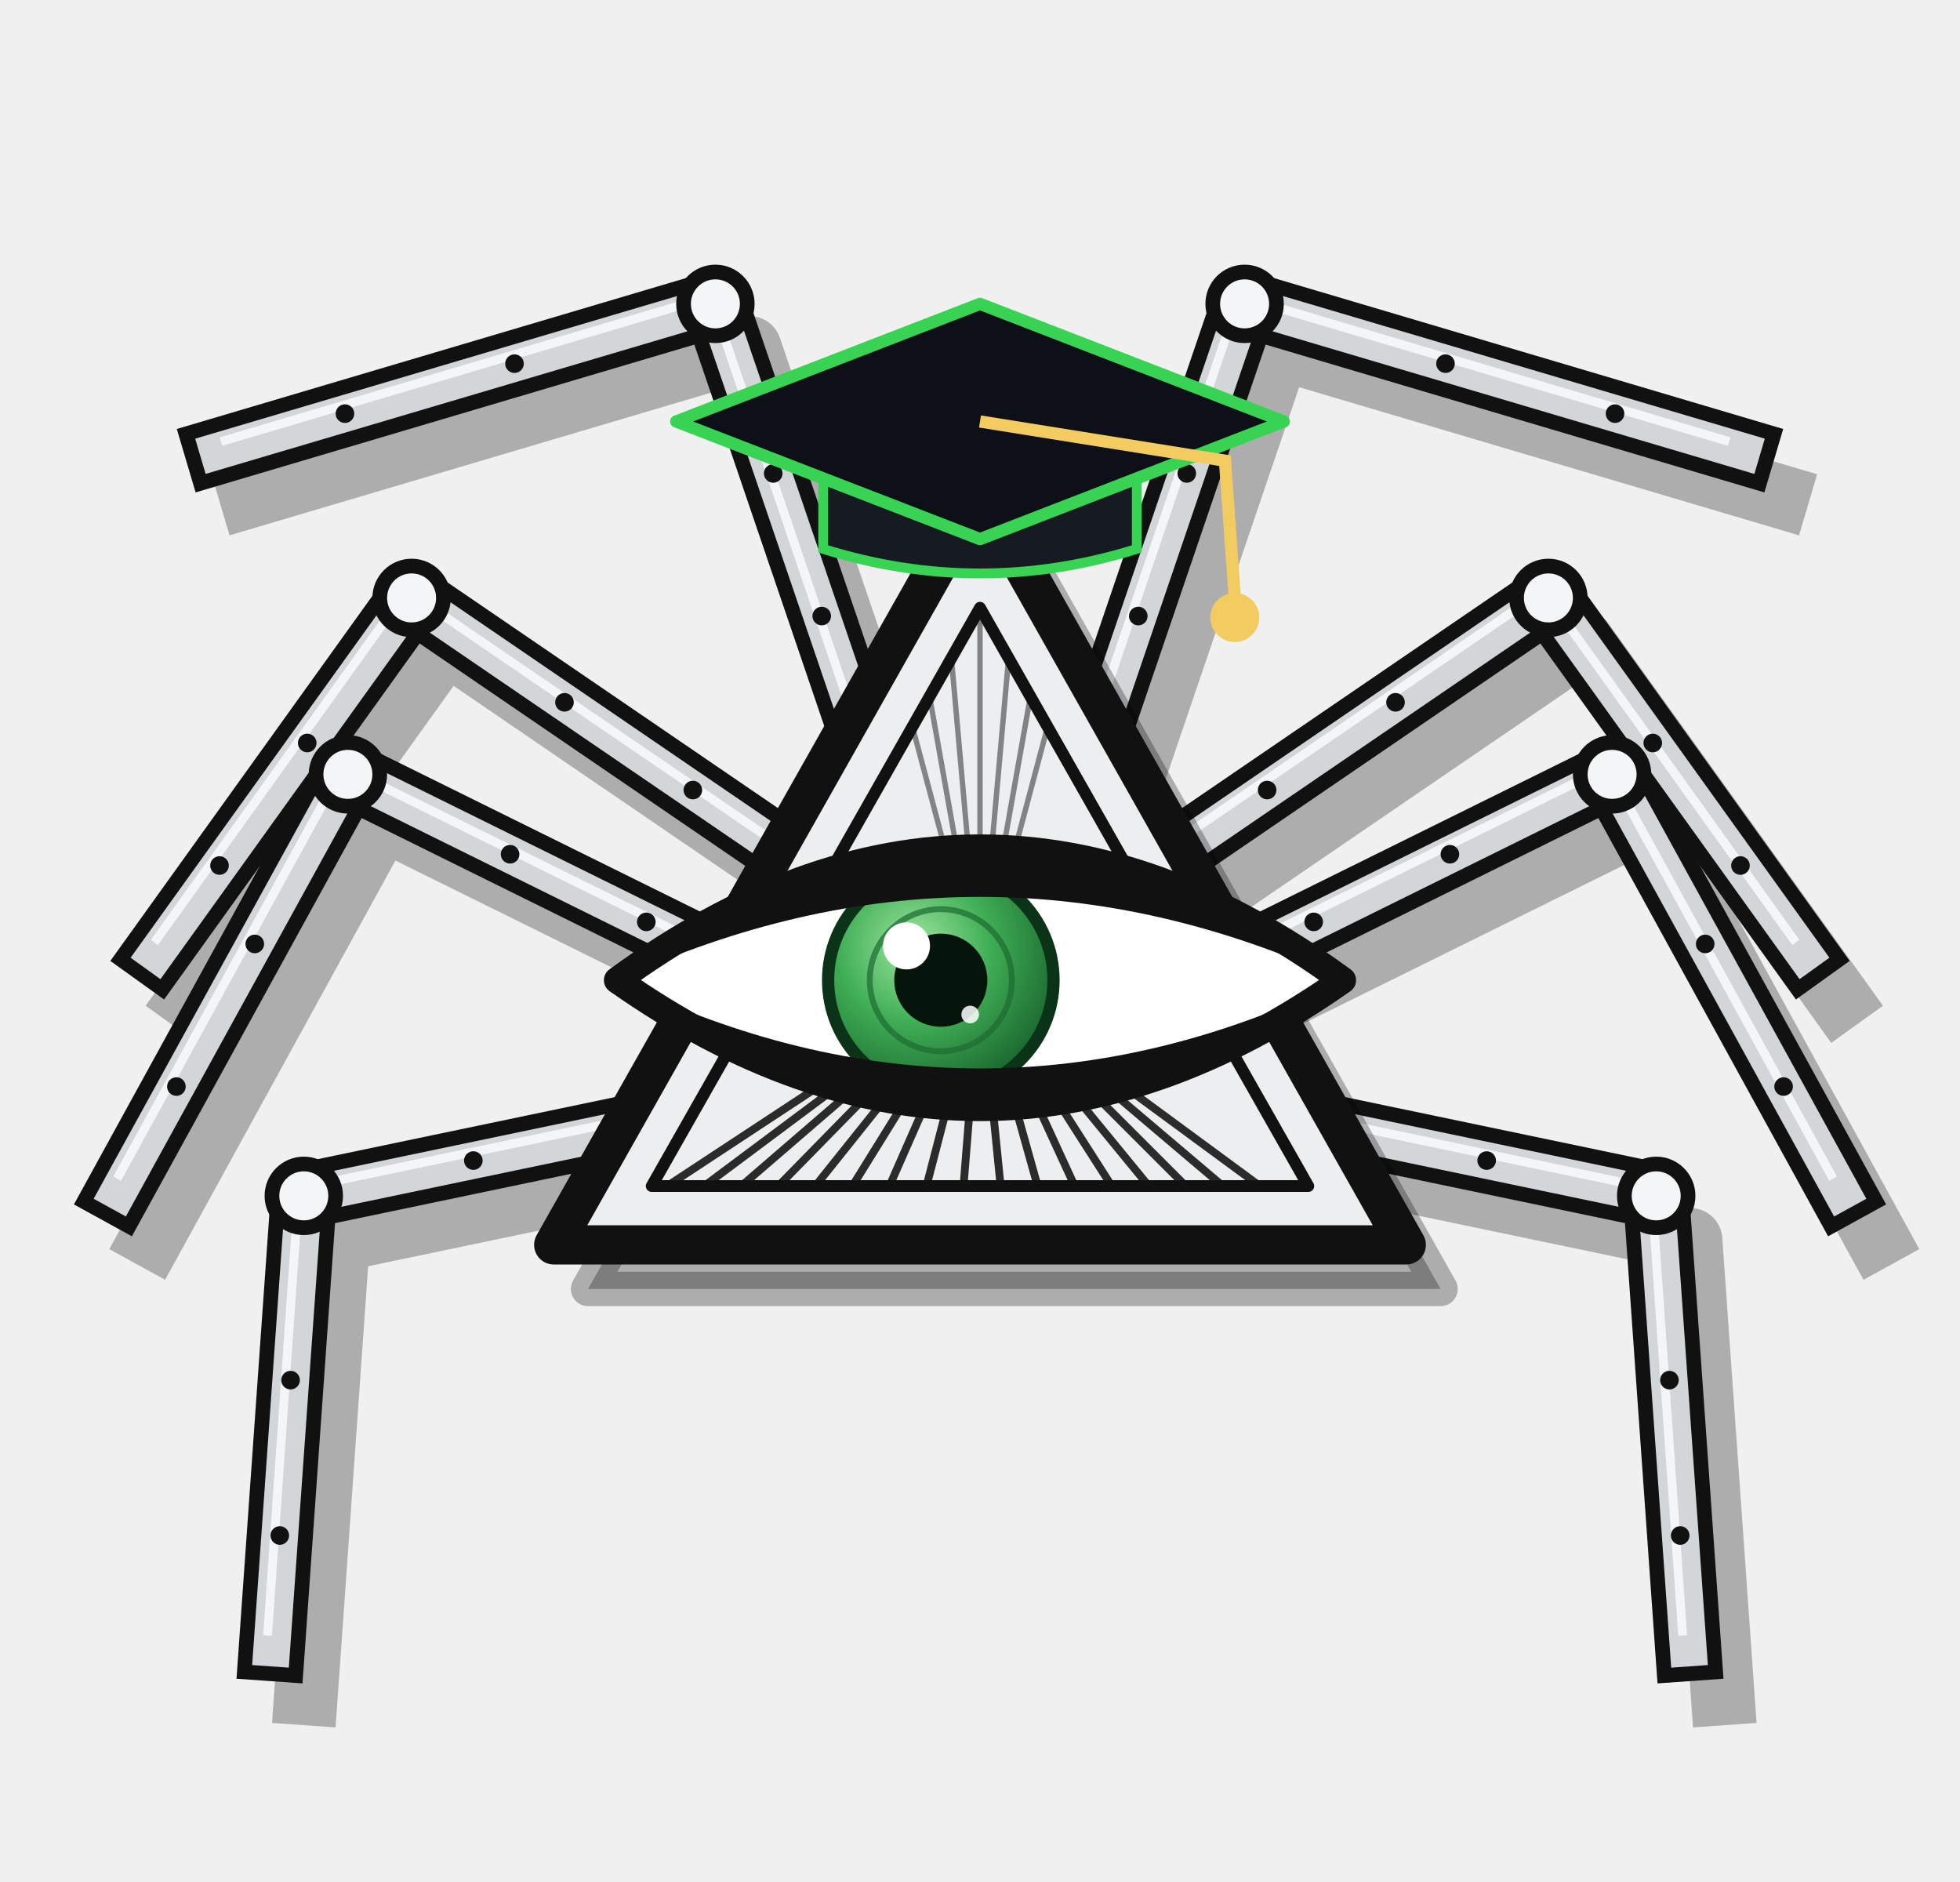
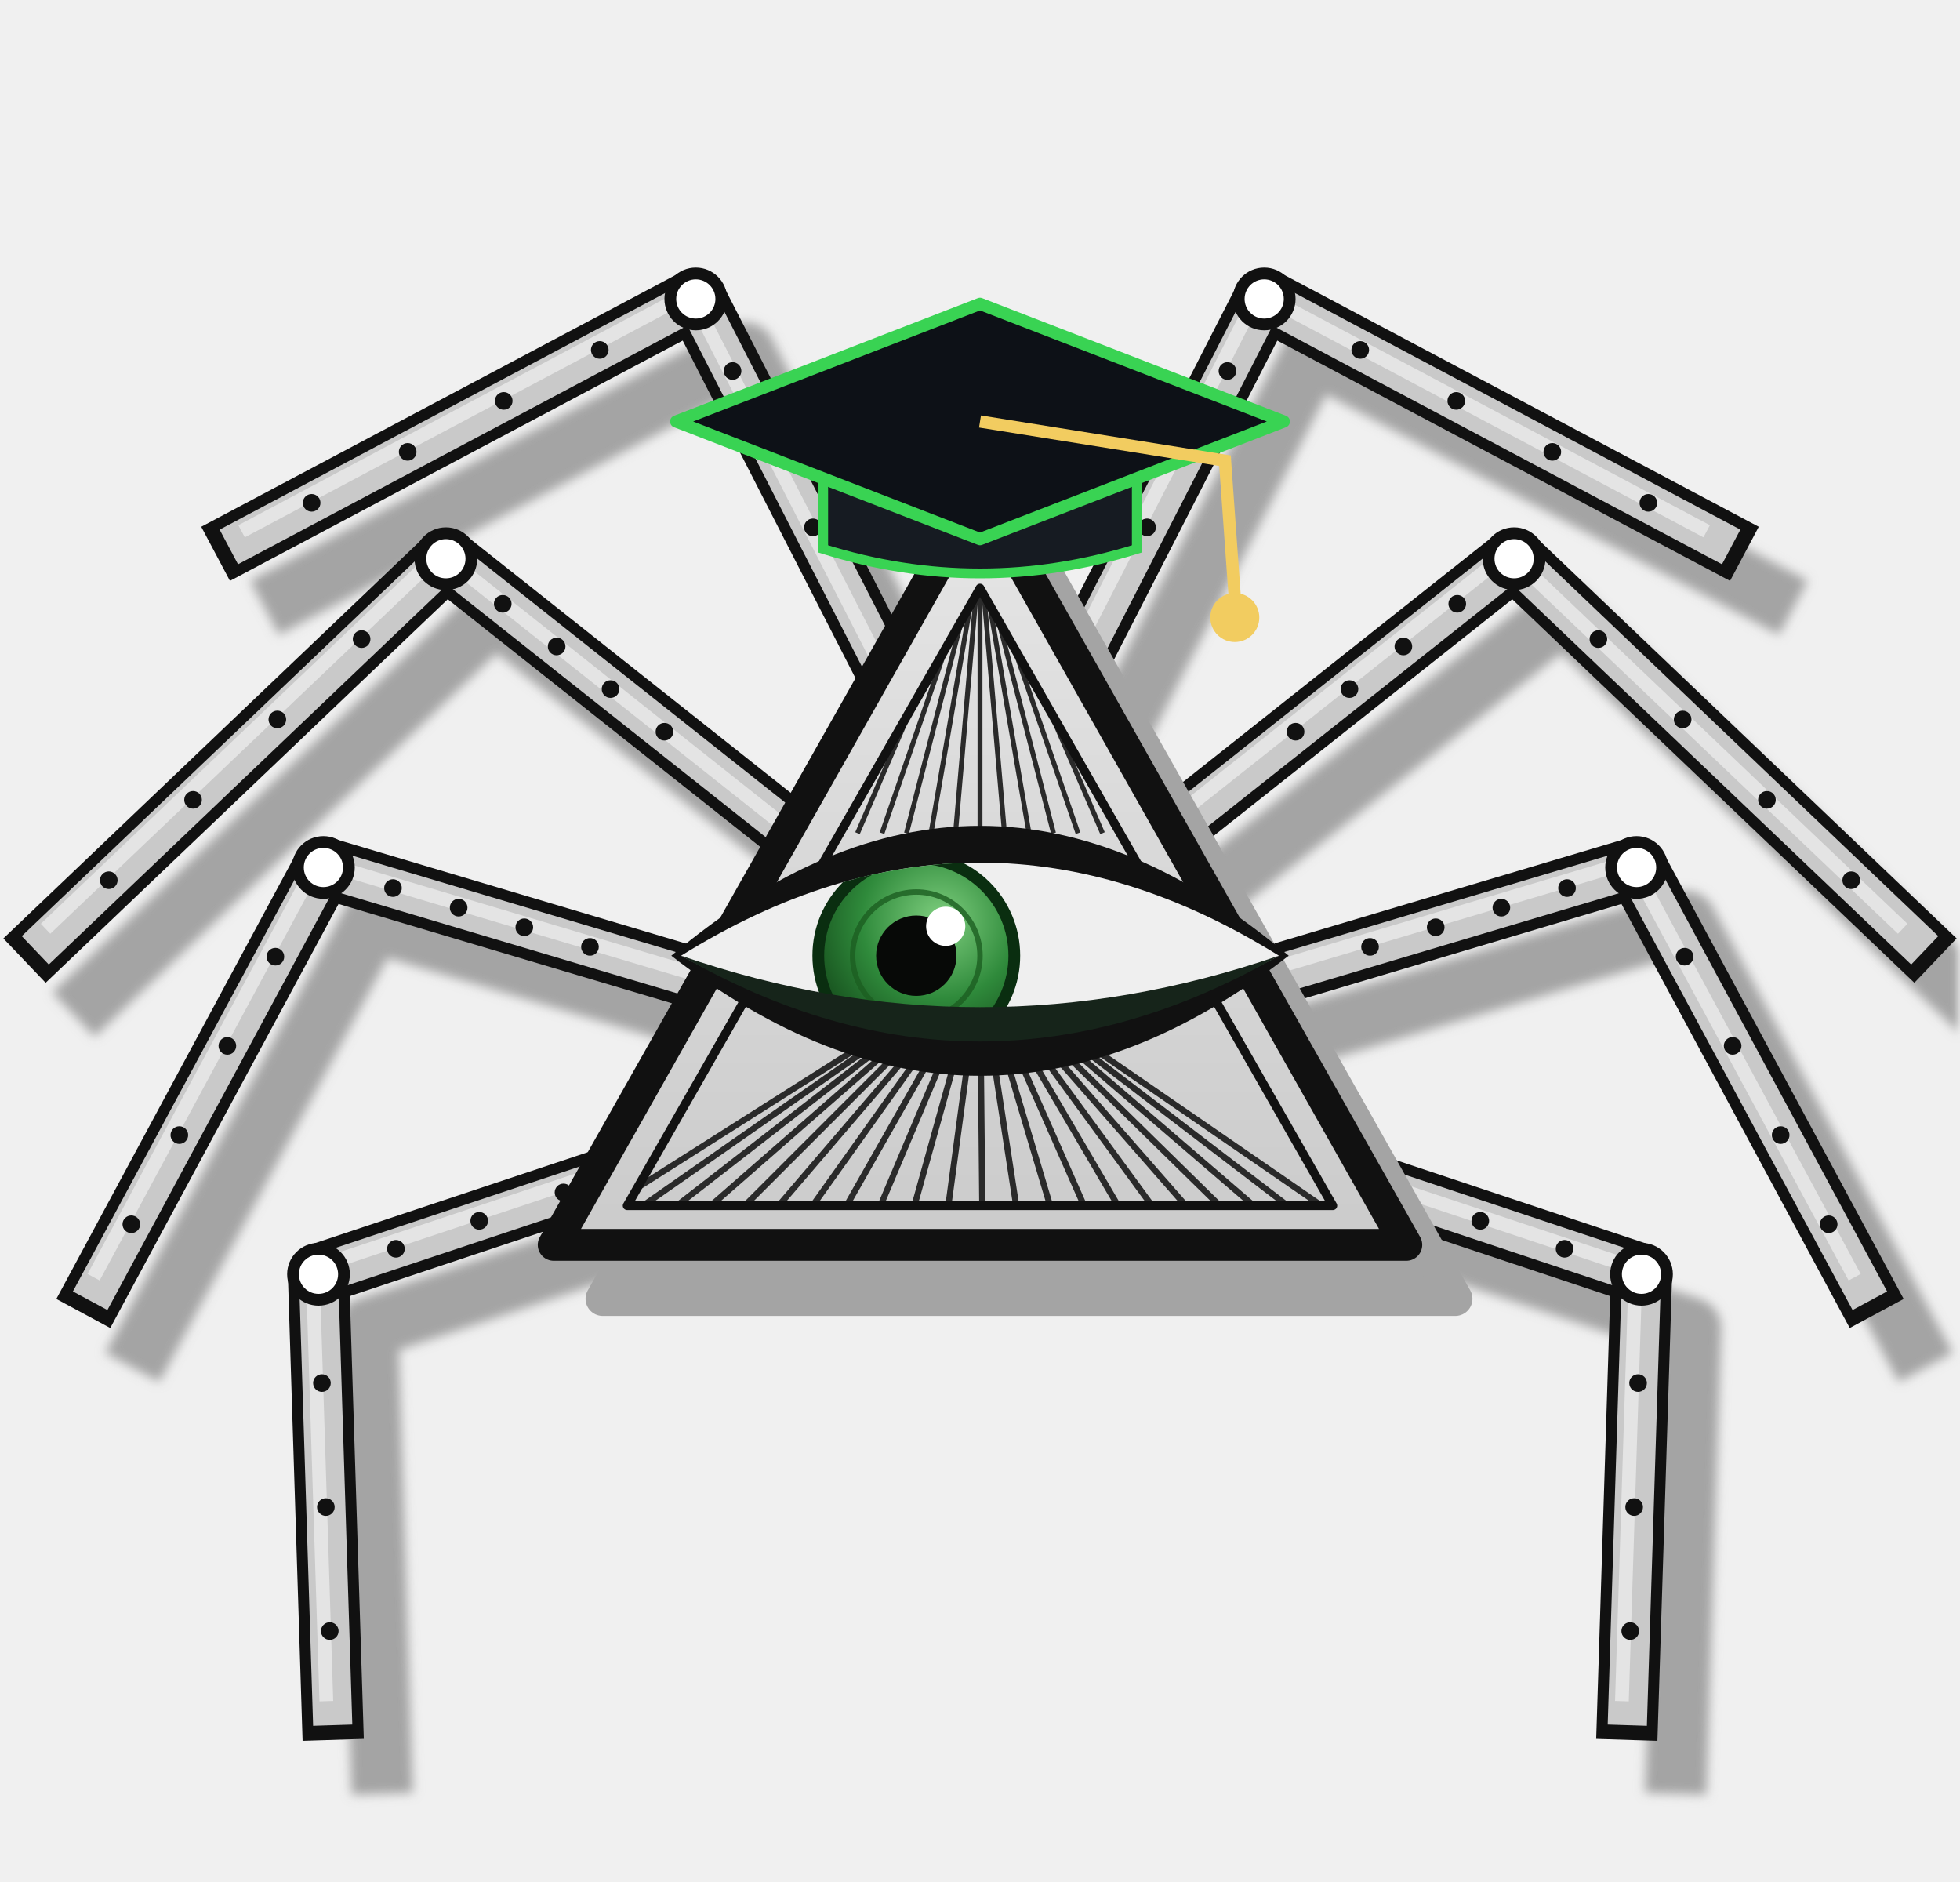
<svg xmlns="http://www.w3.org/2000/svg" viewBox="0 -50 400 384" width="400" height="384" role="img" aria-label="PRovidence wearing PhD in Bug Hunting">
  <defs>
-     <radialGradient id="spgrad-iris" cx=".38" cy=".35" r=".75">
-       <stop offset="0" stop-color="#9fe6a0" />
-       <stop offset=".45" stop-color="#3fae55" />
-       <stop offset="1" stop-color="#145a27" />
+     <linearGradient id="spgrad-shell" x1="0" y1="0" x2="0" y2="1">
+       <stop offset="0" stop-color="#e6e6e6" />
+       <stop offset="1" stop-color="#cbcbcb" />
+     </linearGradient>
+     <filter id="spgrad-soft" x="-10%" y="-10%" width="120%" height="120%">
+       <feGaussianBlur stdDeviation="1.1" />
+     </filter>
+     <radialGradient id="spgrad-iris" cx=".62" cy=".32" r=".8">
+       <stop offset="0" stop-color="#7fcf7f" />
+       <stop offset=".5" stop-color="#2f8a3b" />
+       <stop offset="1" stop-color="#0f3d14" />
    </radialGradient>
  </defs>
  <g class="spgrad-all">
-     <g transform="translate(7 9)">
-       <polyline points="223.0,103.0 254.0,12.0 362.0,44.0" fill="none" stroke="rgba(0,0,0,.28)" stroke-width="13" stroke-linejoin="round" />
-       <polyline points="234.0,128.0 316.0,72.0 372.0,150.0" fill="none" stroke="rgba(0,0,0,.28)" stroke-width="13" stroke-linejoin="round" />
-       <polyline points="242.0,151.0 329.0,108.0 379.0,199.0" fill="none" stroke="rgba(0,0,0,.28)" stroke-width="13" stroke-linejoin="round" />
-       <polyline points="247.0,175.0 338.0,194.0 345.0,293.0" fill="none" stroke="rgba(0,0,0,.28)" stroke-width="13" stroke-linejoin="round" />
-       <polyline points="177.0,103.0 146.0,12.0 38.0,44.0" fill="none" stroke="rgba(0,0,0,.28)" stroke-width="13" stroke-linejoin="round" />
-       <polyline points="166.0,128.0 84.0,72.0 28.0,150.0" fill="none" stroke="rgba(0,0,0,.28)" stroke-width="13" stroke-linejoin="round" />
-       <polyline points="158.0,151.0 71.0,108.0 21.0,199.0" fill="none" stroke="rgba(0,0,0,.28)" stroke-width="13" stroke-linejoin="round" />
-       <polyline points="153.0,175.0 62.0,194.0 55.0,293.0" fill="none" stroke="rgba(0,0,0,.28)" stroke-width="13" stroke-linejoin="round" />
-     </g>
-     <g class="leg">
-       <polyline points="223.0,103.0 254.0,12.0 362.0,44.0" fill="none" stroke="#111111" stroke-width="13.5" stroke-linejoin="round" />
-       <polyline points="223.0,103.0 254.0,12.0 359.1,43.1" fill="none" stroke="#d3d6d9" stroke-width="7.5" stroke-linejoin="round" />
-       <polyline points="224.6,98.5 254.0,12.0 353.9,41.6" fill="none" stroke="#f7f8f9" stroke-width="1.8" stroke-linejoin="round" transform="translate(-1,-1.5)" opacity=".9" />
-       <circle cx="232.3" cy="75.7" r="1.9" fill="#111111" />
-       <circle cx="295.0" cy="24.2" r="1.9" fill="#111111" />
-       <circle cx="242.2" cy="46.6" r="1.9" fill="#111111" />
-       <circle cx="329.6" cy="34.4" r="1.9" fill="#111111" />
-       <circle cx="254" cy="12" r="6.5" fill="#f4f5f6" stroke="#111111" stroke-width="3" />
-     </g>
-     <g class="leg">
-       <polyline points="234.0,128.0 316.0,72.0 372.0,150.0" fill="none" stroke="#111111" stroke-width="13.5" stroke-linejoin="round" />
-       <polyline points="234.0,128.0 316.0,72.0 370.3,147.6" fill="none" stroke="#d3d6d9" stroke-width="7.5" stroke-linejoin="round" />
-       <polyline points="238.1,125.2 316.0,72.0 367.5,143.8" fill="none" stroke="#f7f8f9" stroke-width="1.8" stroke-linejoin="round" transform="translate(-1,-1.5)" opacity=".9" />
-       <circle cx="258.6" cy="111.2" r="1.9" fill="#111111" />
-       <circle cx="337.3" cy="101.6" r="1.9" fill="#111111" />
-       <circle cx="284.8" cy="93.3" r="1.9" fill="#111111" />
-       <circle cx="355.2" cy="126.6" r="1.9" fill="#111111" />
-       <circle cx="316" cy="72" r="6.5" fill="#f4f5f6" stroke="#111111" stroke-width="3" />
-     </g>
-     <g class="leg">
-       <polyline points="242.0,151.0 329.0,108.0 379.0,199.0" fill="none" stroke="#111111" stroke-width="13.5" stroke-linejoin="round" />
-       <polyline points="242.0,151.0 329.0,108.0 377.6,196.4" fill="none" stroke="#d3d6d9" stroke-width="7.5" stroke-linejoin="round" />
-       <polyline points="246.3,148.8 329.0,108.0 375.1,192.0" fill="none" stroke="#f7f8f9" stroke-width="1.8" stroke-linejoin="round" transform="translate(-1,-1.5)" opacity=".9" />
-       <circle cx="268.1" cy="138.1" r="1.9" fill="#111111" />
-       <circle cx="348.0" cy="142.6" r="1.9" fill="#111111" />
-       <circle cx="295.9" cy="124.3" r="1.9" fill="#111111" />
-       <circle cx="364.0" cy="171.7" r="1.9" fill="#111111" />
-       <circle cx="329" cy="108" r="6.5" fill="#f4f5f6" stroke="#111111" stroke-width="3" />
-     </g>
-     <g class="leg">
-       <polyline points="247.0,175.0 338.0,194.0 345.0,293.0" fill="none" stroke="#111111" stroke-width="13.5" stroke-linejoin="round" />
-       <polyline points="247.0,175.0 338.0,194.0 344.8,290.0" fill="none" stroke="#d3d6d9" stroke-width="7.5" stroke-linejoin="round" />
-       <polyline points="251.6,175.9 338.0,194.0 344.4,285.2" fill="none" stroke="#f7f8f9" stroke-width="1.8" stroke-linejoin="round" transform="translate(-1,-1.5)" opacity=".9" />
-       <circle cx="274.3" cy="180.7" r="1.9" fill="#111111" />
-       <circle cx="340.7" cy="231.6" r="1.9" fill="#111111" />
-       <circle cx="303.4" cy="186.8" r="1.9" fill="#111111" />
-       <circle cx="342.9" cy="263.3" r="1.9" fill="#111111" />
-       <circle cx="338" cy="194" r="6.5" fill="#f4f5f6" stroke="#111111" stroke-width="3" />
-     </g>
-     <g class="leg">
-       <polyline points="177.0,103.0 146.0,12.0 38.0,44.0" fill="none" stroke="#111111" stroke-width="13.5" stroke-linejoin="round" />
-       <polyline points="177.0,103.0 146.0,12.0 40.9,43.1" fill="none" stroke="#d3d6d9" stroke-width="7.5" stroke-linejoin="round" />
-       <polyline points="175.4,98.5 146.0,12.0 46.1,41.6" fill="none" stroke="#f7f8f9" stroke-width="1.8" stroke-linejoin="round" transform="translate(-1,-1.5)" opacity=".9" />
-       <circle cx="167.7" cy="75.7" r="1.9" fill="#111111" />
-       <circle cx="105.0" cy="24.2" r="1.9" fill="#111111" />
-       <circle cx="157.8" cy="46.6" r="1.9" fill="#111111" />
-       <circle cx="70.4" cy="34.4" r="1.9" fill="#111111" />
-       <circle cx="146" cy="12" r="6.5" fill="#f4f5f6" stroke="#111111" stroke-width="3" />
-     </g>
-     <g class="leg">
-       <polyline points="166.0,128.0 84.0,72.0 28.0,150.0" fill="none" stroke="#111111" stroke-width="13.5" stroke-linejoin="round" />
-       <polyline points="166.0,128.0 84.0,72.0 29.7,147.6" fill="none" stroke="#d3d6d9" stroke-width="7.5" stroke-linejoin="round" />
-       <polyline points="161.9,125.2 84.0,72.0 32.5,143.8" fill="none" stroke="#f7f8f9" stroke-width="1.8" stroke-linejoin="round" transform="translate(-1,-1.5)" opacity=".9" />
-       <circle cx="141.4" cy="111.2" r="1.9" fill="#111111" />
-       <circle cx="62.7" cy="101.6" r="1.9" fill="#111111" />
-       <circle cx="115.2" cy="93.3" r="1.9" fill="#111111" />
-       <circle cx="44.8" cy="126.6" r="1.9" fill="#111111" />
-       <circle cx="84" cy="72" r="6.5" fill="#f4f5f6" stroke="#111111" stroke-width="3" />
-     </g>
-     <g class="leg">
-       <polyline points="158.0,151.0 71.0,108.0 21.0,199.0" fill="none" stroke="#111111" stroke-width="13.5" stroke-linejoin="round" />
-       <polyline points="158.0,151.0 71.0,108.0 22.4,196.4" fill="none" stroke="#d3d6d9" stroke-width="7.5" stroke-linejoin="round" />
-       <polyline points="153.7,148.8 71.0,108.0 24.9,192.0" fill="none" stroke="#f7f8f9" stroke-width="1.8" stroke-linejoin="round" transform="translate(-1,-1.5)" opacity=".9" />
-       <circle cx="131.9" cy="138.1" r="1.9" fill="#111111" />
-       <circle cx="52.0" cy="142.6" r="1.9" fill="#111111" />
-       <circle cx="104.1" cy="124.3" r="1.9" fill="#111111" />
-       <circle cx="36.0" cy="171.7" r="1.9" fill="#111111" />
-       <circle cx="71" cy="108" r="6.5" fill="#f4f5f6" stroke="#111111" stroke-width="3" />
-     </g>
-     <g class="leg">
-       <polyline points="153.0,175.0 62.0,194.0 55.0,293.0" fill="none" stroke="#111111" stroke-width="13.5" stroke-linejoin="round" />
-       <polyline points="153.0,175.0 62.0,194.0 55.2,290.0" fill="none" stroke="#d3d6d9" stroke-width="7.5" stroke-linejoin="round" />
-       <polyline points="148.4,175.9 62.0,194.0 55.6,285.2" fill="none" stroke="#f7f8f9" stroke-width="1.8" stroke-linejoin="round" transform="translate(-1,-1.5)" opacity=".9" />
-       <circle cx="125.7" cy="180.7" r="1.9" fill="#111111" />
-       <circle cx="59.3" cy="231.6" r="1.9" fill="#111111" />
-       <circle cx="96.6" cy="186.8" r="1.9" fill="#111111" />
-       <circle cx="57.1" cy="263.3" r="1.9" fill="#111111" />
-       <circle cx="62" cy="194" r="6.5" fill="#f4f5f6" stroke="#111111" stroke-width="3" />
+     <g transform="translate(10 11)" filter="url(#spgrad-soft)">
+       <polyline points="215.0,95.0 258.0,11.0 356.0,63.0" fill="none" stroke="#a4a4a4" stroke-width="12.5" stroke-linejoin="round" />
+       <polyline points="232.0,125.0 309.0,64.0 395.0,146.0" fill="none" stroke="#a4a4a4" stroke-width="12.5" stroke-linejoin="round" />
+       <polyline points="240.0,155.0 334.0,127.0 383.0,218.0" fill="none" stroke="#a4a4a4" stroke-width="12.5" stroke-linejoin="round" />
+       <polyline points="245.0,180.0 335.0,210.0 332.0,305.0" fill="none" stroke="#a4a4a4" stroke-width="12.5" stroke-linejoin="round" />
+       <polyline points="185.0,95.0 142.0,11.0 44.0,63.0" fill="none" stroke="#a4a4a4" stroke-width="12.5" stroke-linejoin="round" />
+       <polyline points="168.0,125.0 91.0,64.0 5.0,146.0" fill="none" stroke="#a4a4a4" stroke-width="12.5" stroke-linejoin="round" />
+       <polyline points="160.0,155.0 66.0,127.0 17.0,218.0" fill="none" stroke="#a4a4a4" stroke-width="12.5" stroke-linejoin="round" />
+       <polyline points="155.0,180.0 65.0,210.0 68.0,305.0" fill="none" stroke="#a4a4a4" stroke-width="12.5" stroke-linejoin="round" />
+     </g>
+     <g class="leg">
+       <polyline points="215.0,95.0 258.0,11.0 356.0,63.0" fill="none" stroke="#111111" stroke-width="12.5" stroke-linejoin="round" />
+       <polyline points="215.0,95.0 258.0,11.0 353.3,61.6" fill="none" stroke="#c9c9c9" stroke-width="8" stroke-linejoin="round" />
+       <polyline points="216.7,91.6 258.0,11.0 349.5,59.6" fill="none" stroke="#e4e4e4" stroke-width="2.8" stroke-linejoin="round" transform="translate(-1.2,-1.2)" />
+       <circle cx="234.1" cy="57.6" r="1.8" fill="#111111" />
+       <circle cx="242.3" cy="41.7" r="1.8" fill="#111111" />
+       <circle cx="250.5" cy="25.7" r="1.8" fill="#111111" />
+       <circle cx="277.6" cy="21.4" r="1.8" fill="#111111" />
+       <circle cx="297.2" cy="31.8" r="1.8" fill="#111111" />
+       <circle cx="316.8" cy="42.2" r="1.8" fill="#111111" />
+       <circle cx="336.4" cy="52.6" r="1.8" fill="#111111" />
+       <circle cx="258" cy="11" r="5.2" fill="#ffffff" stroke="#111111" stroke-width="2.4" />
+     </g>
+     <g class="leg">
+       <polyline points="232.0,125.0 309.0,64.0 395.0,146.0" fill="none" stroke="#111111" stroke-width="12.5" stroke-linejoin="round" />
+       <polyline points="232.0,125.0 309.0,64.0 392.8,143.9" fill="none" stroke="#c9c9c9" stroke-width="8" stroke-linejoin="round" />
+       <polyline points="235.1,122.6 309.0,64.0 389.5,140.7" fill="none" stroke="#e4e4e4" stroke-width="2.8" stroke-linejoin="round" transform="translate(-1.2,-1.2)" />
+       <circle cx="264.4" cy="99.3" r="1.8" fill="#111111" />
+       <circle cx="275.4" cy="90.6" r="1.8" fill="#111111" />
+       <circle cx="286.4" cy="81.9" r="1.8" fill="#111111" />
+       <circle cx="297.4" cy="73.2" r="1.8" fill="#111111" />
+       <circle cx="326.2" cy="80.4" r="1.8" fill="#111111" />
+       <circle cx="343.4" cy="96.8" r="1.8" fill="#111111" />
+       <circle cx="360.6" cy="113.2" r="1.8" fill="#111111" />
+       <circle cx="377.8" cy="129.6" r="1.8" fill="#111111" />
+       <circle cx="309" cy="64" r="5.2" fill="#ffffff" stroke="#111111" stroke-width="2.4" />
+     </g>
+     <g class="leg">
+       <polyline points="240.0,155.0 334.0,127.0 383.0,218.0" fill="none" stroke="#111111" stroke-width="12.5" stroke-linejoin="round" />
+       <polyline points="240.0,155.0 334.0,127.0 381.6,215.4" fill="none" stroke="#c9c9c9" stroke-width="8" stroke-linejoin="round" />
+       <polyline points="243.8,153.9 334.0,127.0 379.7,211.8" fill="none" stroke="#e4e4e4" stroke-width="2.8" stroke-linejoin="round" transform="translate(-1.2,-1.2)" />
+       <circle cx="279.6" cy="143.2" r="1.8" fill="#111111" />
+       <circle cx="293.0" cy="139.2" r="1.8" fill="#111111" />
+       <circle cx="306.4" cy="135.2" r="1.8" fill="#111111" />
+       <circle cx="319.8" cy="131.2" r="1.8" fill="#111111" />
+       <circle cx="343.8" cy="145.2" r="1.8" fill="#111111" />
+       <circle cx="353.6" cy="163.4" r="1.8" fill="#111111" />
+       <circle cx="363.4" cy="181.6" r="1.8" fill="#111111" />
+       <circle cx="373.2" cy="199.8" r="1.8" fill="#111111" />
+       <circle cx="334" cy="127" r="5.2" fill="#ffffff" stroke="#111111" stroke-width="2.4" />
+     </g>
+     <g class="leg">
+       <polyline points="245.0,180.0 335.0,210.0 332.0,305.0" fill="none" stroke="#111111" stroke-width="12.5" stroke-linejoin="round" />
+       <polyline points="245.0,180.0 335.0,210.0 332.1,302.0" fill="none" stroke="#c9c9c9" stroke-width="8" stroke-linejoin="round" />
+       <polyline points="248.6,181.2 335.0,210.0 332.2,298.3" fill="none" stroke="#e4e4e4" stroke-width="2.8" stroke-linejoin="round" transform="translate(-1.2,-1.2)" />
+       <circle cx="285.1" cy="193.3" r="1.8" fill="#111111" />
+       <circle cx="302.1" cy="199.1" r="1.8" fill="#111111" />
+       <circle cx="319.3" cy="204.8" r="1.8" fill="#111111" />
+       <circle cx="334.3" cy="232.2" r="1.8" fill="#111111" />
+       <circle cx="333.5" cy="257.5" r="1.8" fill="#111111" />
+       <circle cx="332.7" cy="282.8" r="1.8" fill="#111111" />
+       <circle cx="335" cy="210" r="5.2" fill="#ffffff" stroke="#111111" stroke-width="2.4" />
+     </g>
+     <g class="leg">
+       <polyline points="185.0,95.0 142.0,11.0 44.0,63.0" fill="none" stroke="#111111" stroke-width="12.5" stroke-linejoin="round" />
+       <polyline points="185.0,95.0 142.0,11.0 46.7,61.6" fill="none" stroke="#c9c9c9" stroke-width="8" stroke-linejoin="round" />
+       <polyline points="183.3,91.6 142.0,11.0 50.5,59.6" fill="none" stroke="#e4e4e4" stroke-width="2.8" stroke-linejoin="round" transform="translate(-1.2,-1.2)" />
+       <circle cx="165.9" cy="57.6" r="1.8" fill="#111111" />
+       <circle cx="157.7" cy="41.7" r="1.8" fill="#111111" />
+       <circle cx="149.5" cy="25.7" r="1.8" fill="#111111" />
+       <circle cx="122.4" cy="21.4" r="1.8" fill="#111111" />
+       <circle cx="102.8" cy="31.8" r="1.8" fill="#111111" />
+       <circle cx="83.2" cy="42.2" r="1.8" fill="#111111" />
+       <circle cx="63.6" cy="52.6" r="1.8" fill="#111111" />
+       <circle cx="142" cy="11" r="5.2" fill="#ffffff" stroke="#111111" stroke-width="2.4" />
+     </g>
+     <g class="leg">
+       <polyline points="168.0,125.0 91.0,64.0 5.0,146.0" fill="none" stroke="#111111" stroke-width="12.5" stroke-linejoin="round" />
+       <polyline points="168.0,125.0 91.0,64.0 7.2,143.9" fill="none" stroke="#c9c9c9" stroke-width="8" stroke-linejoin="round" />
+       <polyline points="164.9,122.6 91.0,64.0 10.5,140.7" fill="none" stroke="#e4e4e4" stroke-width="2.8" stroke-linejoin="round" transform="translate(-1.2,-1.2)" />
+       <circle cx="135.6" cy="99.3" r="1.8" fill="#111111" />
+       <circle cx="124.6" cy="90.6" r="1.8" fill="#111111" />
+       <circle cx="113.6" cy="81.9" r="1.8" fill="#111111" />
+       <circle cx="102.6" cy="73.2" r="1.8" fill="#111111" />
+       <circle cx="73.8" cy="80.4" r="1.8" fill="#111111" />
+       <circle cx="56.6" cy="96.8" r="1.8" fill="#111111" />
+       <circle cx="39.4" cy="113.2" r="1.8" fill="#111111" />
+       <circle cx="22.2" cy="129.6" r="1.8" fill="#111111" />
+       <circle cx="91" cy="64" r="5.2" fill="#ffffff" stroke="#111111" stroke-width="2.4" />
+     </g>
+     <g class="leg">
+       <polyline points="160.0,155.0 66.0,127.0 17.0,218.0" fill="none" stroke="#111111" stroke-width="12.5" stroke-linejoin="round" />
+       <polyline points="160.0,155.0 66.0,127.0 18.4,215.4" fill="none" stroke="#c9c9c9" stroke-width="8" stroke-linejoin="round" />
+       <polyline points="156.2,153.9 66.0,127.0 20.3,211.8" fill="none" stroke="#e4e4e4" stroke-width="2.8" stroke-linejoin="round" transform="translate(-1.2,-1.2)" />
+       <circle cx="120.4" cy="143.2" r="1.8" fill="#111111" />
+       <circle cx="107.0" cy="139.2" r="1.8" fill="#111111" />
+       <circle cx="93.6" cy="135.2" r="1.8" fill="#111111" />
+       <circle cx="80.2" cy="131.2" r="1.8" fill="#111111" />
+       <circle cx="56.2" cy="145.2" r="1.8" fill="#111111" />
+       <circle cx="46.4" cy="163.4" r="1.8" fill="#111111" />
+       <circle cx="36.6" cy="181.6" r="1.8" fill="#111111" />
+       <circle cx="26.8" cy="199.8" r="1.8" fill="#111111" />
+       <circle cx="66" cy="127" r="5.2" fill="#ffffff" stroke="#111111" stroke-width="2.4" />
+     </g>
+     <g class="leg">
+       <polyline points="155.0,180.0 65.0,210.0 68.0,305.0" fill="none" stroke="#111111" stroke-width="12.5" stroke-linejoin="round" />
+       <polyline points="155.0,180.0 65.0,210.0 67.9,302.0" fill="none" stroke="#c9c9c9" stroke-width="8" stroke-linejoin="round" />
+       <polyline points="151.4,181.2 65.0,210.0 67.8,298.3" fill="none" stroke="#e4e4e4" stroke-width="2.8" stroke-linejoin="round" transform="translate(-1.2,-1.2)" />
+       <circle cx="115.0" cy="193.3" r="1.8" fill="#111111" />
+       <circle cx="97.8" cy="199.1" r="1.8" fill="#111111" />
+       <circle cx="80.8" cy="204.8" r="1.8" fill="#111111" />
+       <circle cx="65.7" cy="232.2" r="1.8" fill="#111111" />
+       <circle cx="66.5" cy="257.5" r="1.8" fill="#111111" />
+       <circle cx="67.3" cy="282.8" r="1.8" fill="#111111" />
+       <circle cx="65" cy="210" r="5.2" fill="#ffffff" stroke="#111111" stroke-width="2.4" />
    </g>
    <g class="body">
-       <polygon points="200.0,50.0 287.0,204.0 113.0,204.0" fill="rgba(0,0,0,.28)" transform="translate(7 9)" stroke="rgba(0,0,0,.28)" stroke-width="7" stroke-linejoin="round" />
-       <polygon points="200.0,50.0 287.0,204.0 113.0,204.0" fill="#eceeef" stroke="#111111" stroke-width="8" stroke-linejoin="round" />
+       <polygon points="200.0,50.0 287.0,204.0 113.0,204.0" fill="#a4a4a4" stroke="#a4a4a4" stroke-width="7" stroke-linejoin="round" transform="translate(10 11)" />
+       <polygon points="200.0,50.0 287.0,204.0 113.0,204.0" fill="url(#spgrad-shell)" stroke="#111111" stroke-width="6.5" stroke-linejoin="round" />
      <clipPath id="spgrad-in">
-         <polygon points="200,74 133,192 267,192" />
+         <polygon points="200,70 128,196 272,196" />
+       </clipPath>
+       <clipPath id="spgrad-sclera">
+         <path d="M139 137 Q200 99 261 137 Q200 170 139 137 Z" />
      </clipPath>
      <g clip-path="url(#spgrad-in)">
-         <line x1="200" y1="150" x2="124" y2="200" stroke="#2b2b2b" stroke-width="1.6" />
-         <line x1="200" y1="150" x2="133" y2="200" stroke="#2b2b2b" stroke-width="1.6" />
-         <line x1="200" y1="150" x2="142" y2="200" stroke="#2b2b2b" stroke-width="1.6" />
-         <line x1="200" y1="150" x2="151" y2="200" stroke="#2b2b2b" stroke-width="1.6" />
-         <line x1="200" y1="150" x2="160" y2="200" stroke="#2b2b2b" stroke-width="1.6" />
-         <line x1="200" y1="150" x2="169" y2="200" stroke="#2b2b2b" stroke-width="1.6" />
-         <line x1="200" y1="150" x2="178" y2="200" stroke="#2b2b2b" stroke-width="1.6" />
-         <line x1="200" y1="150" x2="187" y2="200" stroke="#2b2b2b" stroke-width="1.6" />
-         <line x1="200" y1="150" x2="196" y2="200" stroke="#2b2b2b" stroke-width="1.6" />
-         <line x1="200" y1="150" x2="205" y2="200" stroke="#2b2b2b" stroke-width="1.6" />
-         <line x1="200" y1="150" x2="214" y2="200" stroke="#2b2b2b" stroke-width="1.6" />
-         <line x1="200" y1="150" x2="223" y2="200" stroke="#2b2b2b" stroke-width="1.6" />
-         <line x1="200" y1="150" x2="232" y2="200" stroke="#2b2b2b" stroke-width="1.6" />
-         <line x1="200" y1="150" x2="241" y2="200" stroke="#2b2b2b" stroke-width="1.6" />
-         <line x1="200" y1="150" x2="250" y2="200" stroke="#2b2b2b" stroke-width="1.6" />
-         <line x1="200" y1="150" x2="259" y2="200" stroke="#2b2b2b" stroke-width="1.6" />
-         <line x1="200" y1="150" x2="268" y2="200" stroke="#2b2b2b" stroke-width="1.6" />
-         <line x1="200" y1="150" x2="176" y2="60" stroke="#2b2b2b" stroke-width="1.1" opacity=".55" />
-         <line x1="200" y1="150" x2="184" y2="60" stroke="#2b2b2b" stroke-width="1.1" opacity=".55" />
-         <line x1="200" y1="150" x2="192" y2="60" stroke="#2b2b2b" stroke-width="1.1" opacity=".55" />
-         <line x1="200" y1="150" x2="200" y2="60" stroke="#2b2b2b" stroke-width="1.1" opacity=".55" />
-         <line x1="200" y1="150" x2="208" y2="60" stroke="#2b2b2b" stroke-width="1.1" opacity=".55" />
-         <line x1="200" y1="150" x2="216" y2="60" stroke="#2b2b2b" stroke-width="1.1" opacity=".55" />
-         <line x1="200" y1="150" x2="224" y2="60" stroke="#2b2b2b" stroke-width="1.1" opacity=".55" />
+         <line x1="200" y1="148" x2="118.0" y2="200" stroke="#2a2a2a" stroke-width="1.25" />
+         <line x1="200" y1="148" x2="125.5" y2="200" stroke="#2a2a2a" stroke-width="1.25" />
+         <line x1="200" y1="148" x2="133.0" y2="200" stroke="#2a2a2a" stroke-width="1.25" />
+         <line x1="200" y1="148" x2="140.5" y2="200" stroke="#2a2a2a" stroke-width="1.25" />
+         <line x1="200" y1="148" x2="148.0" y2="200" stroke="#2a2a2a" stroke-width="1.25" />
+         <line x1="200" y1="148" x2="155.5" y2="200" stroke="#2a2a2a" stroke-width="1.25" />
+         <line x1="200" y1="148" x2="163.0" y2="200" stroke="#2a2a2a" stroke-width="1.25" />
+         <line x1="200" y1="148" x2="170.5" y2="200" stroke="#2a2a2a" stroke-width="1.25" />
+         <line x1="200" y1="148" x2="178.0" y2="200" stroke="#2a2a2a" stroke-width="1.25" />
+         <line x1="200" y1="148" x2="185.5" y2="200" stroke="#2a2a2a" stroke-width="1.25" />
+         <line x1="200" y1="148" x2="193.0" y2="200" stroke="#2a2a2a" stroke-width="1.25" />
+         <line x1="200" y1="148" x2="200.5" y2="200" stroke="#2a2a2a" stroke-width="1.25" />
+         <line x1="200" y1="148" x2="208.0" y2="200" stroke="#2a2a2a" stroke-width="1.25" />
+         <line x1="200" y1="148" x2="215.5" y2="200" stroke="#2a2a2a" stroke-width="1.25" />
+         <line x1="200" y1="148" x2="223.0" y2="200" stroke="#2a2a2a" stroke-width="1.25" />
+         <line x1="200" y1="148" x2="230.5" y2="200" stroke="#2a2a2a" stroke-width="1.25" />
+         <line x1="200" y1="148" x2="238.0" y2="200" stroke="#2a2a2a" stroke-width="1.25" />
+         <line x1="200" y1="148" x2="245.5" y2="200" stroke="#2a2a2a" stroke-width="1.25" />
+         <line x1="200" y1="148" x2="253.0" y2="200" stroke="#2a2a2a" stroke-width="1.25" />
+         <line x1="200" y1="148" x2="260.5" y2="200" stroke="#2a2a2a" stroke-width="1.25" />
+         <line x1="200" y1="148" x2="268.0" y2="200" stroke="#2a2a2a" stroke-width="1.25" />
+         <line x1="200" y1="148" x2="275.5" y2="200" stroke="#2a2a2a" stroke-width="1.25" />
+         <line x1="200" y1="62" x2="170" y2="120" stroke="#2a2a2a" stroke-width="1" />
+         <line x1="200" y1="62" x2="175" y2="120" stroke="#2a2a2a" stroke-width="1" />
+         <line x1="200" y1="62" x2="180" y2="120" stroke="#2a2a2a" stroke-width="1" />
+         <line x1="200" y1="62" x2="185" y2="120" stroke="#2a2a2a" stroke-width="1" />
+         <line x1="200" y1="62" x2="190" y2="120" stroke="#2a2a2a" stroke-width="1" />
+         <line x1="200" y1="62" x2="195" y2="120" stroke="#2a2a2a" stroke-width="1" />
+         <line x1="200" y1="62" x2="200" y2="120" stroke="#2a2a2a" stroke-width="1" />
+         <line x1="200" y1="62" x2="205" y2="120" stroke="#2a2a2a" stroke-width="1" />
+         <line x1="200" y1="62" x2="210" y2="120" stroke="#2a2a2a" stroke-width="1" />
+         <line x1="200" y1="62" x2="215" y2="120" stroke="#2a2a2a" stroke-width="1" />
+         <line x1="200" y1="62" x2="220" y2="120" stroke="#2a2a2a" stroke-width="1" />
+         <line x1="200" y1="62" x2="225" y2="120" stroke="#2a2a2a" stroke-width="1" />
+         <line x1="200" y1="62" x2="230" y2="120" stroke="#2a2a2a" stroke-width="1" />
      </g>
-       <polygon points="200,74 133,192 267,192" fill="none" stroke="#111111" stroke-width="2.4" stroke-linejoin="round" />
-       <path d="M126 150 Q200 96 274 150 Q200 202 126 150 Z" fill="#ffffff" stroke="#111111" stroke-width="5.5" stroke-linejoin="round" />
-       <g>
-         <circle cx="192" cy="150" r="23" fill="url(#spgrad-iris)" stroke="#0a3317" stroke-width="2.5" />
-         <circle cx="192" cy="150" r="14.5" fill="none" stroke="#1d6b31" stroke-width="1.2" opacity=".7" />
-         <circle cx="192" cy="150" r="9.5" fill="#06150b" />
-         <circle cx="185" cy="143" r="4.8" fill="#ffffff" />
-         <circle cx="198" cy="157" r="1.8" fill="#ffffff" opacity=".85" />
+       <polygon points="200,70 128,196 272,196" fill="none" stroke="#111111" stroke-width="1.8" stroke-linejoin="round" />
+       <g transform="translate(0 8)">
+         <path d="M137 137 Q200 84 263 137 Q200 186 137 137 Z" fill="#111111" />
+         <path d="M139 137 Q200 99 261 137 Q200 170 139 137 Z" fill="#efefef" />
+         <g clip-path="url(#spgrad-sclera)">
+           <g>
+             <circle cx="187" cy="137" r="20" fill="url(#spgrad-iris)" stroke="#0a2e10" stroke-width="2.4" />
+             <circle cx="187" cy="137" r="13" fill="none" stroke="#1b5e20" stroke-width="1.1" opacity=".8" />
+             <circle cx="187" cy="137" r="8.2" fill="#070907" />
+             <circle cx="193" cy="131" r="4" fill="#ffffff" />
+           </g>
+         </g>
+         <path d="M139 137 Q200 172 261 137 Q200 158 139 137 Z" fill="#16241a" />
      </g>
-       <path d="M126 150 Q200 96 274 150 Q200 116 126 150 Z" fill="#111111" />
-       <path d="M126 150 Q200 202 274 150 Q200 186 126 150 Z" fill="#111111" />
    </g>
    <g transform="translate(0 10)">
      <g>
        <path d="M168 34 L168 52 Q200 62 232 52 L232 34 Z" fill="#161b22" stroke="#39d353" stroke-width="2" />
        <path d="M138 26 L200 2 L262 26 L200 50 Z" fill="#0d1117" stroke="#39d353" stroke-width="2.5" stroke-linejoin="round" />
        <path d="M200 26 L250 34 L252 62" stroke="#f2cc60" stroke-width="2.5" fill="none" />
        <circle cx="252" cy="66" r="5" fill="#f2cc60" />
      </g>
    </g>
  </g>
</svg>
